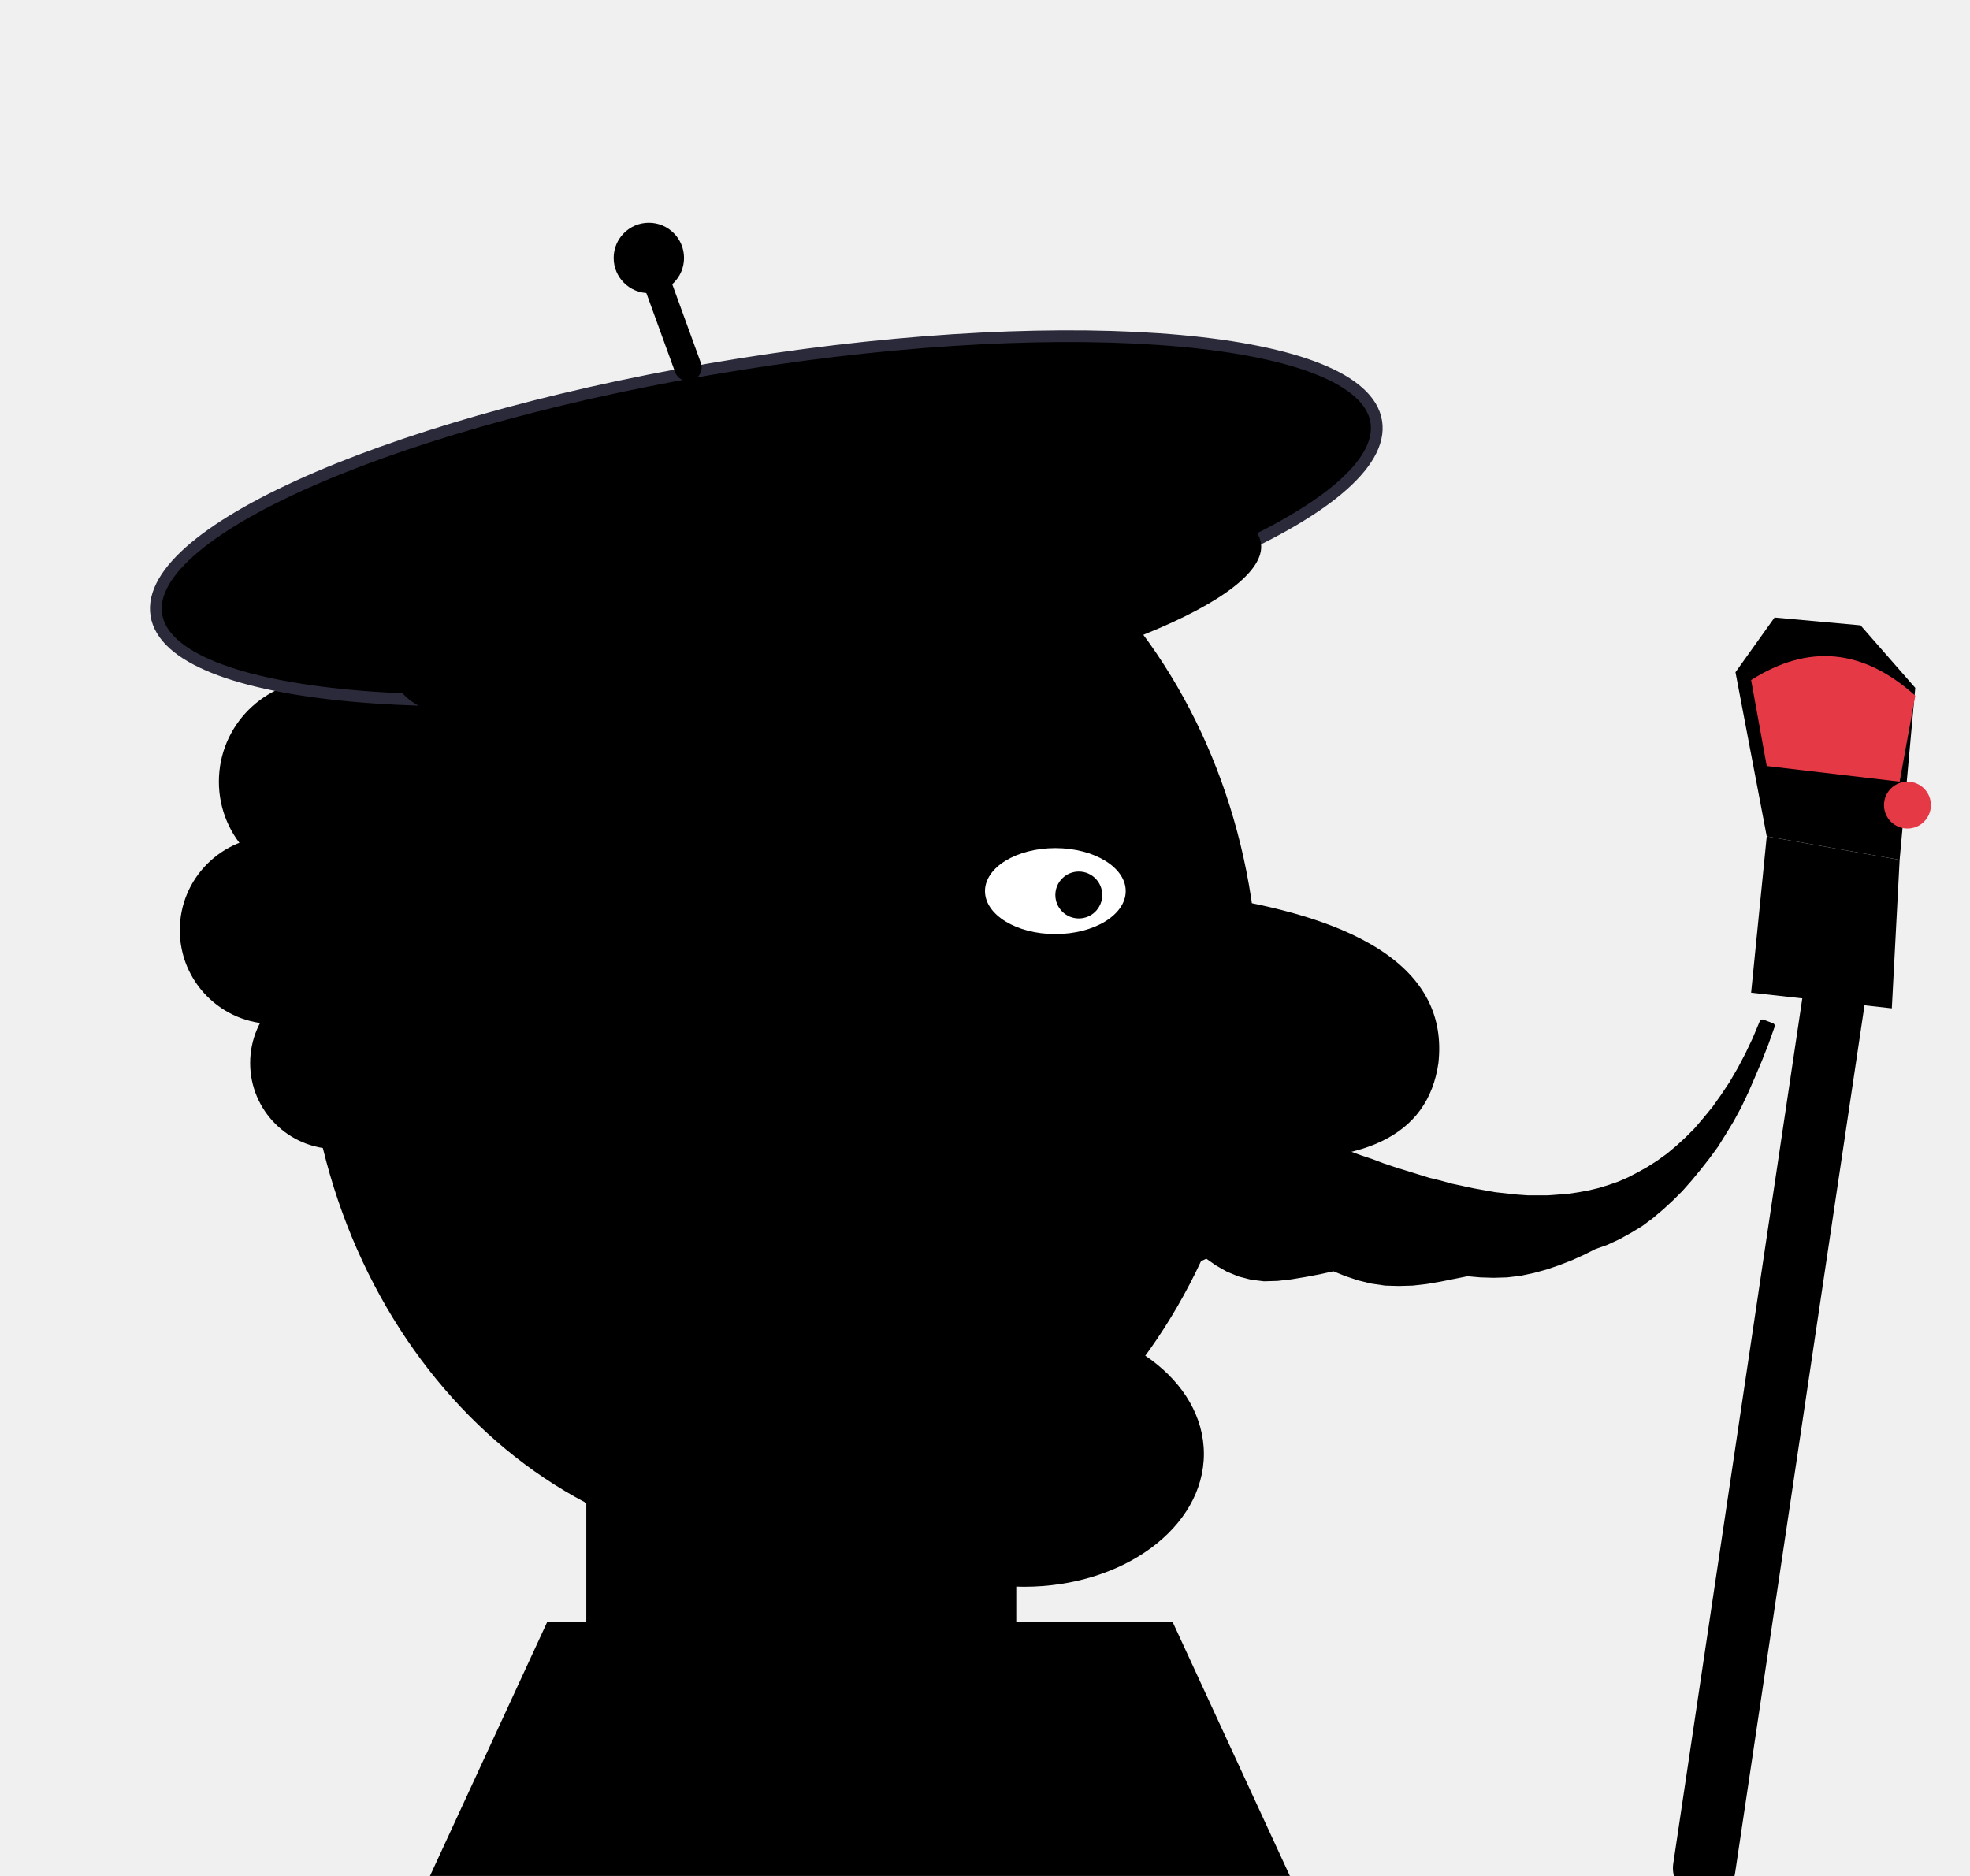
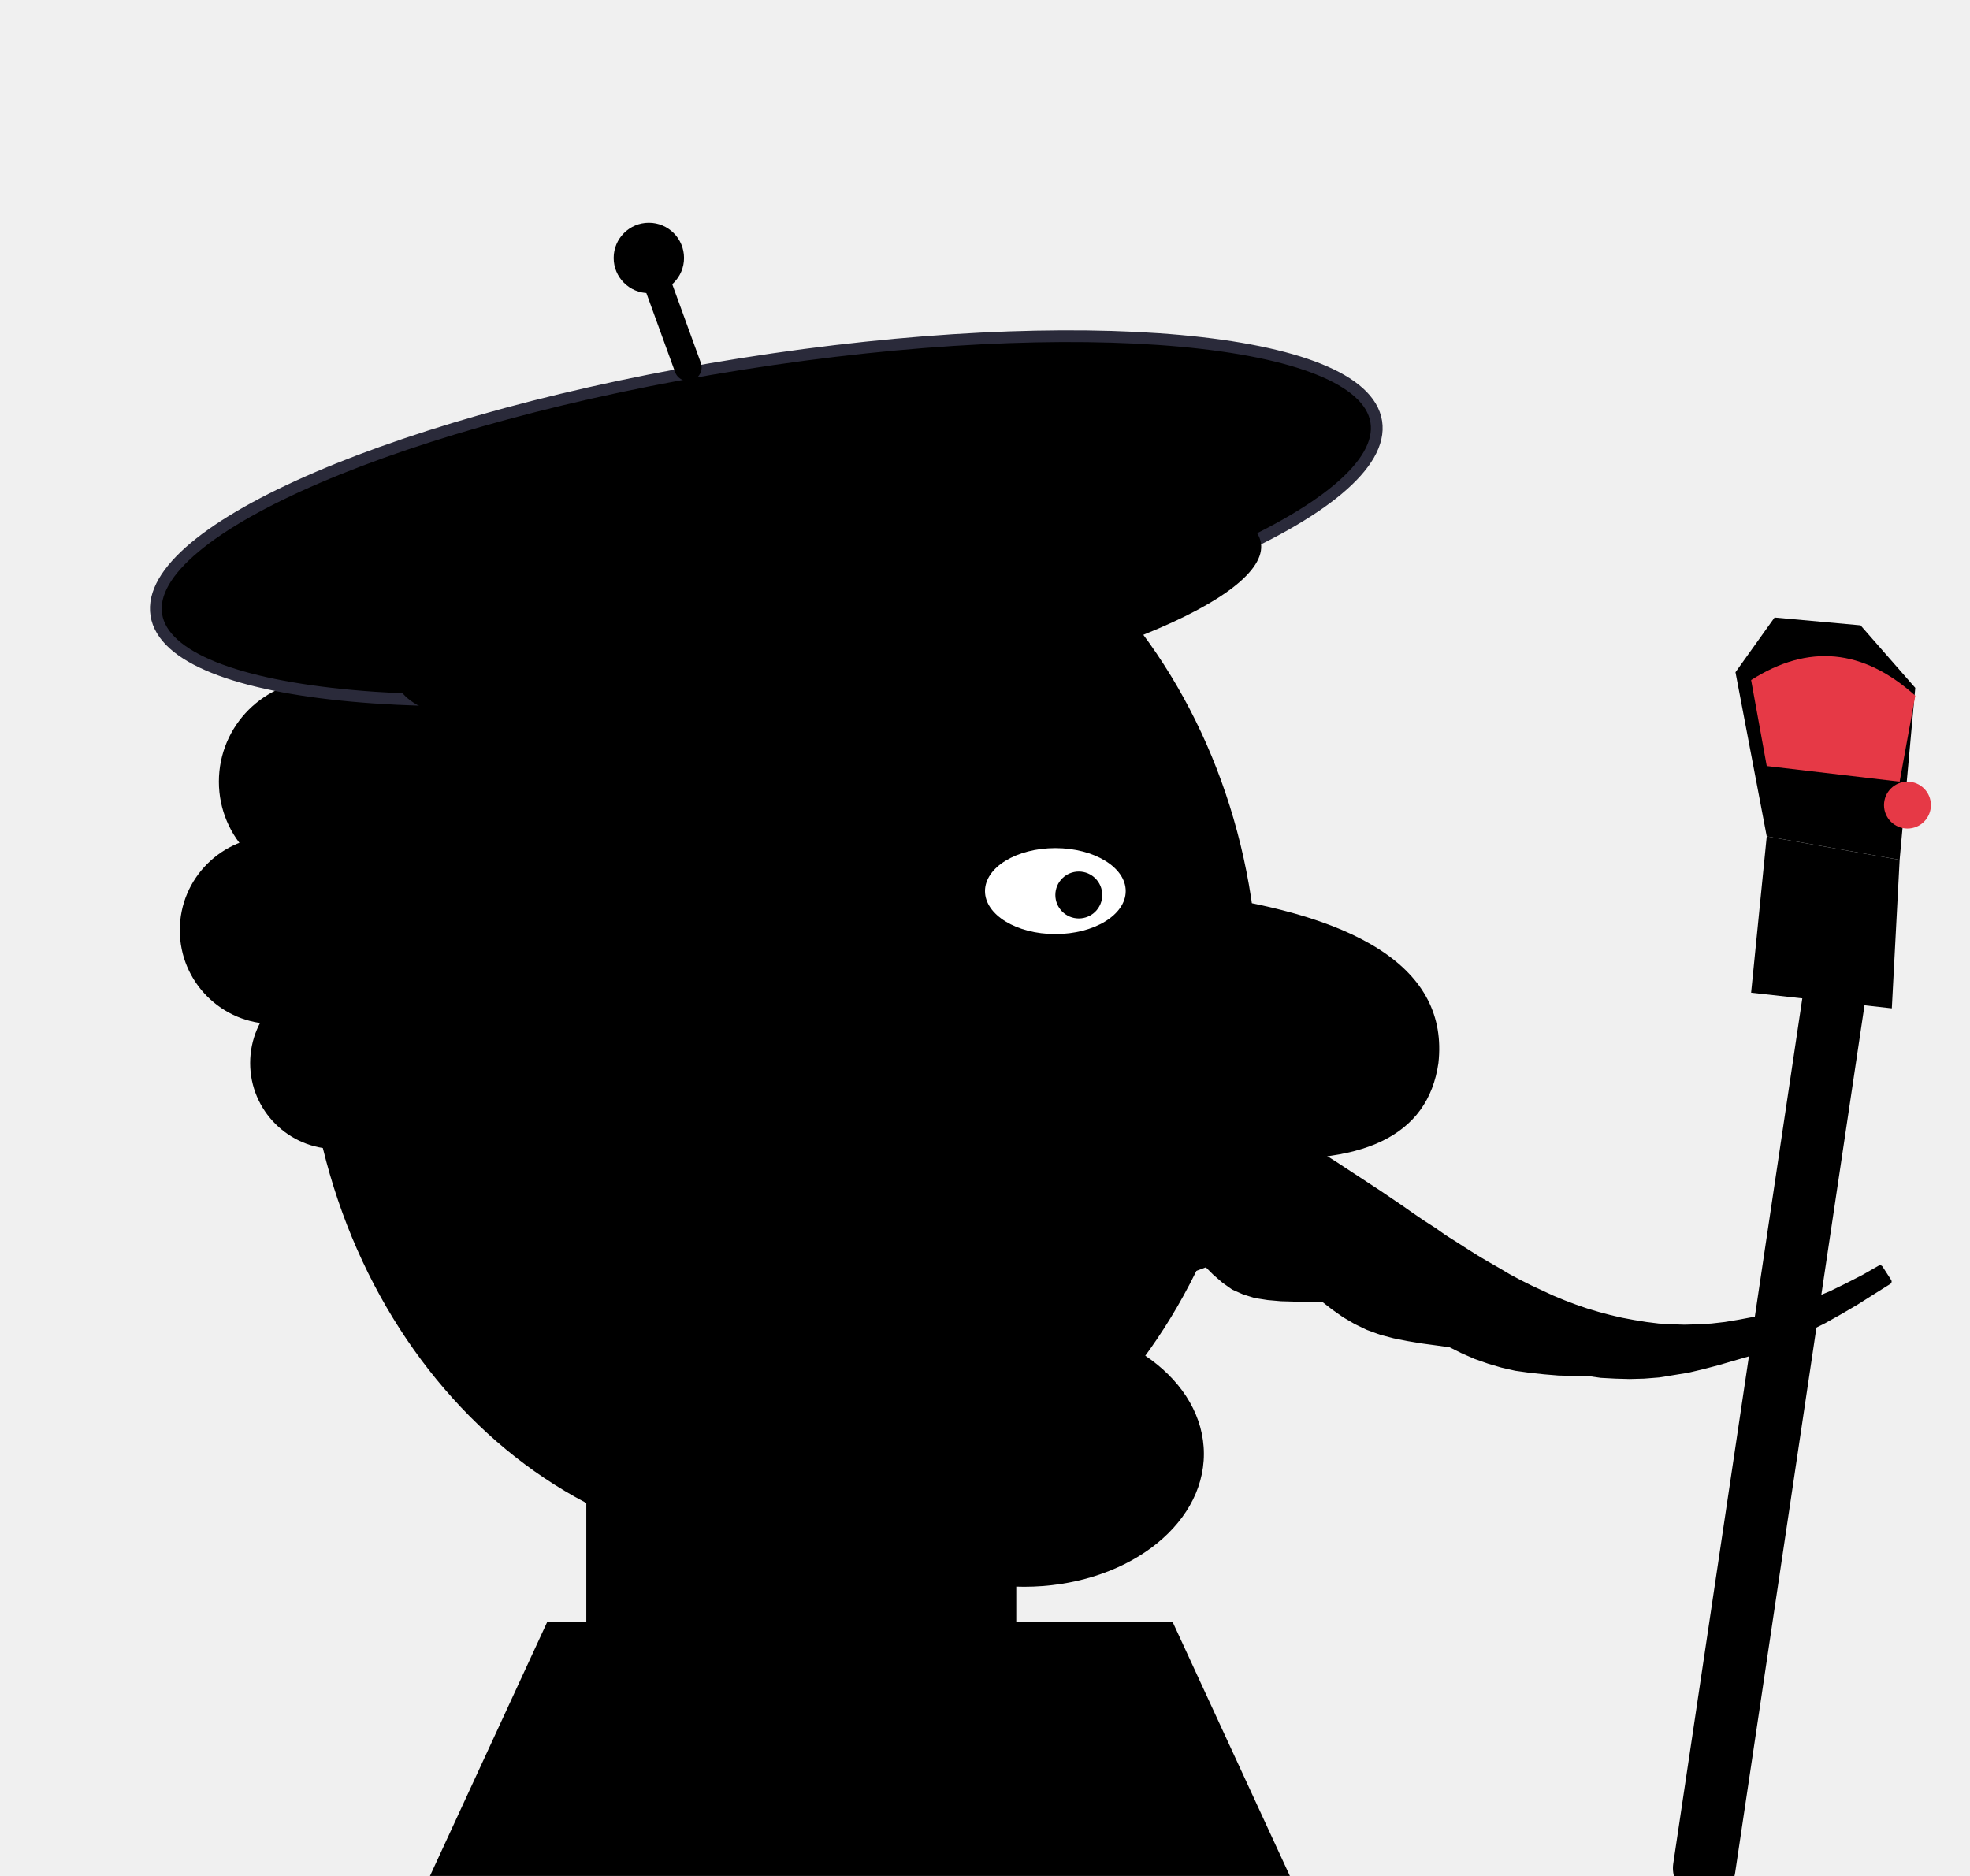
<svg xmlns="http://www.w3.org/2000/svg" viewBox="0 0 504 480" width="504" height="480">
  <g id="peintre">
    <polygon points="110,480 330,480 300,415 140,415" fill="#000" />
    <rect x="150" y="360" width="110" height="70" fill="#000" />
    <circle cx="82" cy="200" r="26" fill="#000" />
    <circle cx="70" cy="238" r="24" fill="#000" />
    <circle cx="86" cy="272" r="22" fill="#000" />
    <ellipse cx="200" cy="255" rx="122" ry="142" fill="#000" />
    <ellipse cx="262" cy="372" rx="46" ry="34" fill="#000" />
    <path d="M 300 228 Q 372 236 368 272 Q 364 300 318 296 Z" fill="#000" />
    <g transform="rotate(-9 200 132)">
      <ellipse cx="196" cy="132" rx="158" ry="40" fill="#000" stroke="#2a2a3a" stroke-width="3" />
      <ellipse cx="208" cy="158" rx="112" ry="26" fill="#000" />
    </g>
    <line x1="176" y1="94" x2="168" y2="72" stroke="#000" stroke-width="7" stroke-linecap="round" />
    <circle cx="166" cy="66" r="9" fill="#000" />
    <ellipse cx="270" cy="228" rx="18" ry="11" fill="#fff" />
    <circle cx="276" cy="229" r="6" fill="#000" />
    <path d="M 244 200 Q 272 186 300 202" stroke="#000" stroke-width="14" fill="none" stroke-linecap="round" />
-     <path d="M 285.5 275.1 L 288.8 275.8 L 292.1 276.6 L 295.4 277.4 L 298.6 278.3 L 301.8 279.3 L 304.9 280.3 L 308.1 281.4 L 311.2 282.4 L 314.4 283.6 L 317.5 284.7 L 320.6 285.9 L 323.6 287.0 L 326.7 288.2 L 329.8 289.4 L 332.8 290.6 L 335.8 291.7 L 338.9 292.9 L 341.9 294.0 L 344.9 295.2 L 347.9 296.3 L 350.9 297.3 L 353.8 298.4 L 356.8 299.4 L 359.7 300.3 L 362.6 301.2 L 365.5 302.1 L 368.4 302.8 L 371.3 303.6 L 374.1 304.2 L 376.9 304.8 L 379.7 305.3 L 382.5 305.8 L 385.3 306.1 L 388.0 306.4 L 390.8 306.6 L 393.4 306.6 L 396.1 306.6 L 398.8 306.4 L 401.4 306.2 L 404.0 305.8 L 406.7 305.3 L 409.2 304.7 L 411.8 303.9 L 414.4 303.0 L 416.9 301.9 L 419.4 300.6 L 421.9 299.2 L 424.4 297.6 L 426.9 295.8 L 429.3 293.8 L 431.7 291.6 L 434.1 289.2 L 436.4 286.5 L 438.7 283.7 L 440.9 280.6 L 443.1 277.3 L 445.2 273.7 L 447.2 269.9 L 449.1 265.9 L 450.9 261.6 L 453.3 262.5 L 451.7 267.0 L 450.0 271.3 L 448.3 275.3 L 446.6 279.2 L 444.8 283.0 L 442.9 286.5 L 440.9 289.8 L 438.9 293.0 L 436.7 296.0 L 434.5 298.8 L 432.2 301.6 L 429.9 304.2 L 427.5 306.6 L 425.0 308.9 L 422.4 311.1 L 419.7 313.1 L 416.9 314.8 L 414.0 316.4 L 411.0 317.8 L 407.9 318.9 L 404.9 320.4 L 401.8 321.8 L 398.7 323.0 L 395.5 324.1 L 392.2 325.0 L 388.9 325.7 L 385.5 326.1 L 382.1 326.2 L 378.8 326.1 L 375.4 325.8 L 371.9 326.5 L 368.4 327.2 L 364.9 327.8 L 361.4 328.2 L 357.9 328.3 L 354.4 328.2 L 351.0 327.7 L 347.7 326.9 L 344.4 325.8 L 341.2 324.5 L 337.6 325.3 L 333.9 326.0 L 330.3 326.6 L 326.8 327.0 L 323.4 327.1 L 320.2 326.7 L 317.1 325.9 L 314.2 324.7 L 311.4 323.1 L 308.7 321.2 L 305.3 322.8 L 302.0 324.3 L 298.8 325.7 L 295.8 326.8 L 293.1 327.4 L 290.6 327.4 L 288.3 326.8 L 286.1 325.5 L 284.1 323.7 L 282.2 321.5 Z" fill="#000" stroke="#000" stroke-width="1.5" stroke-linejoin="round" />
+     <path d="M 285.3 274.4 L 289.4 275.2 L 293.5 276.0 L 297.4 277.1 L 301.3 278.2 L 305.0 279.4 L 308.7 280.8 L 312.3 282.2 L 315.8 283.7 L 319.2 285.3 L 322.5 286.9 L 325.8 288.6 L 329.0 290.4 L 332.2 292.2 L 335.3 294.0 L 338.3 295.9 L 341.3 297.8 L 344.2 299.7 L 347.1 301.6 L 350.0 303.5 L 352.9 305.4 L 355.7 307.3 L 358.5 309.2 L 361.2 311.1 L 364.0 313.0 L 366.8 314.8 L 369.5 316.7 L 372.2 318.4 L 375.0 320.2 L 377.7 321.9 L 380.4 323.5 L 383.2 325.1 L 385.9 326.7 L 388.7 328.2 L 391.5 329.6 L 394.3 330.9 L 397.1 332.2 L 400.0 333.4 L 402.9 334.5 L 405.8 335.5 L 408.8 336.4 L 411.8 337.2 L 414.8 337.9 L 418.0 338.5 L 421.1 339.0 L 424.3 339.4 L 427.6 339.6 L 431.0 339.7 L 434.4 339.6 L 437.9 339.4 L 441.4 339.0 L 445.0 338.4 L 448.7 337.7 L 452.5 336.8 L 456.4 335.7 L 460.3 334.4 L 464.3 332.8 L 468.4 331.1 L 472.5 329.1 L 476.8 326.9 L 481.0 324.5 L 483.2 327.9 L 478.9 330.6 L 474.8 333.2 L 470.7 335.6 L 466.6 337.9 L 462.6 339.9 L 458.7 341.8 L 454.8 343.5 L 450.9 345.0 L 447.0 346.4 L 443.2 347.5 L 439.4 348.6 L 435.6 349.6 L 431.8 350.5 L 428.1 351.1 L 424.4 351.7 L 420.6 352.0 L 416.9 352.1 L 413.3 352.0 L 409.6 351.8 L 406.1 351.3 L 402.4 351.3 L 398.7 351.2 L 395.1 350.9 L 391.4 350.5 L 387.8 350.0 L 384.3 349.2 L 380.9 348.2 L 377.5 347.0 L 374.3 345.6 L 371.1 344.0 L 367.5 343.5 L 363.8 343.0 L 360.2 342.4 L 356.7 341.7 L 353.3 340.8 L 350.0 339.6 L 346.9 338.1 L 344.0 336.4 L 341.3 334.5 L 338.6 332.4 L 334.9 332.3 L 331.3 332.3 L 327.8 332.2 L 324.4 331.9 L 321.2 331.4 L 318.3 330.5 L 315.6 329.3 L 313.2 327.6 L 310.9 325.6 L 308.7 323.4 L 305.2 324.7 L 301.9 326.0 L 298.8 327.3 L 296.0 328.2 L 293.4 328.7 L 291.0 328.6 L 288.9 327.9 L 286.8 326.5 L 284.7 324.6 L 282.4 322.4 Z" fill="#000" stroke="#000" stroke-width="1.5" stroke-linejoin="round" />
    <path d="M 301.8 312.7 L 298.8 312.6 L 295.9 312.5 L 292.9 312.3 L 290.1 312.1 L 287.2 311.9 L 284.5 311.6 L 281.7 311.3 L 279.0 310.9 L 276.4 310.5 L 273.8 310.0 L 271.2 309.5 L 268.7 309.0 L 266.2 308.3 L 263.8 307.7 L 261.5 307.0 L 259.1 306.2 L 256.9 305.4 L 254.6 304.6 L 252.4 303.7 L 250.3 302.8 L 248.2 301.8 L 246.2 300.7 L 244.2 299.6 L 242.3 298.5 L 240.4 297.3 L 238.5 296.1 L 236.7 294.9 L 234.9 293.6 L 233.1 292.3 L 231.4 290.9 L 232.8 288.9 L 234.6 289.8 L 236.6 290.6 L 238.6 291.3 L 240.6 291.9 L 242.6 292.4 L 244.6 292.8 L 246.7 293.1 L 248.7 293.4 L 250.7 293.7 L 252.7 294.0 L 254.9 293.9 L 257.0 293.6 L 259.1 293.3 L 261.3 292.9 L 263.4 292.5 L 265.5 292.1 L 267.6 291.9 L 269.8 291.7 L 271.9 291.7 L 274.1 291.9 L 276.3 290.6 L 278.6 289.2 L 280.8 287.8 L 283.1 286.4 L 285.3 285.3 L 287.6 284.4 L 290.0 283.9 L 292.5 283.7 L 295.1 284.0 L 297.8 284.5 Z" fill="#000" stroke="#000" stroke-width="1.5" stroke-linejoin="round" />
    <g id="pinceau" transform="translate(44 0)">
      <line x1="392" y1="478" x2="426" y2="250" stroke="#000" stroke-width="16" stroke-linecap="round" />
      <polygon points="404,254 440,258 442,220 408,214" fill="#000" />
      <polygon points="408,214 442,220 446,176 432,160 410,158 400,172" fill="#000" />
      <path d="M 404 174 Q 426 160 446 178 L 442 200 L 408 196 Z" fill="#e63946" />
      <circle cx="444" cy="206" r="6" fill="#e63946" />
    </g>
  </g>
</svg>
